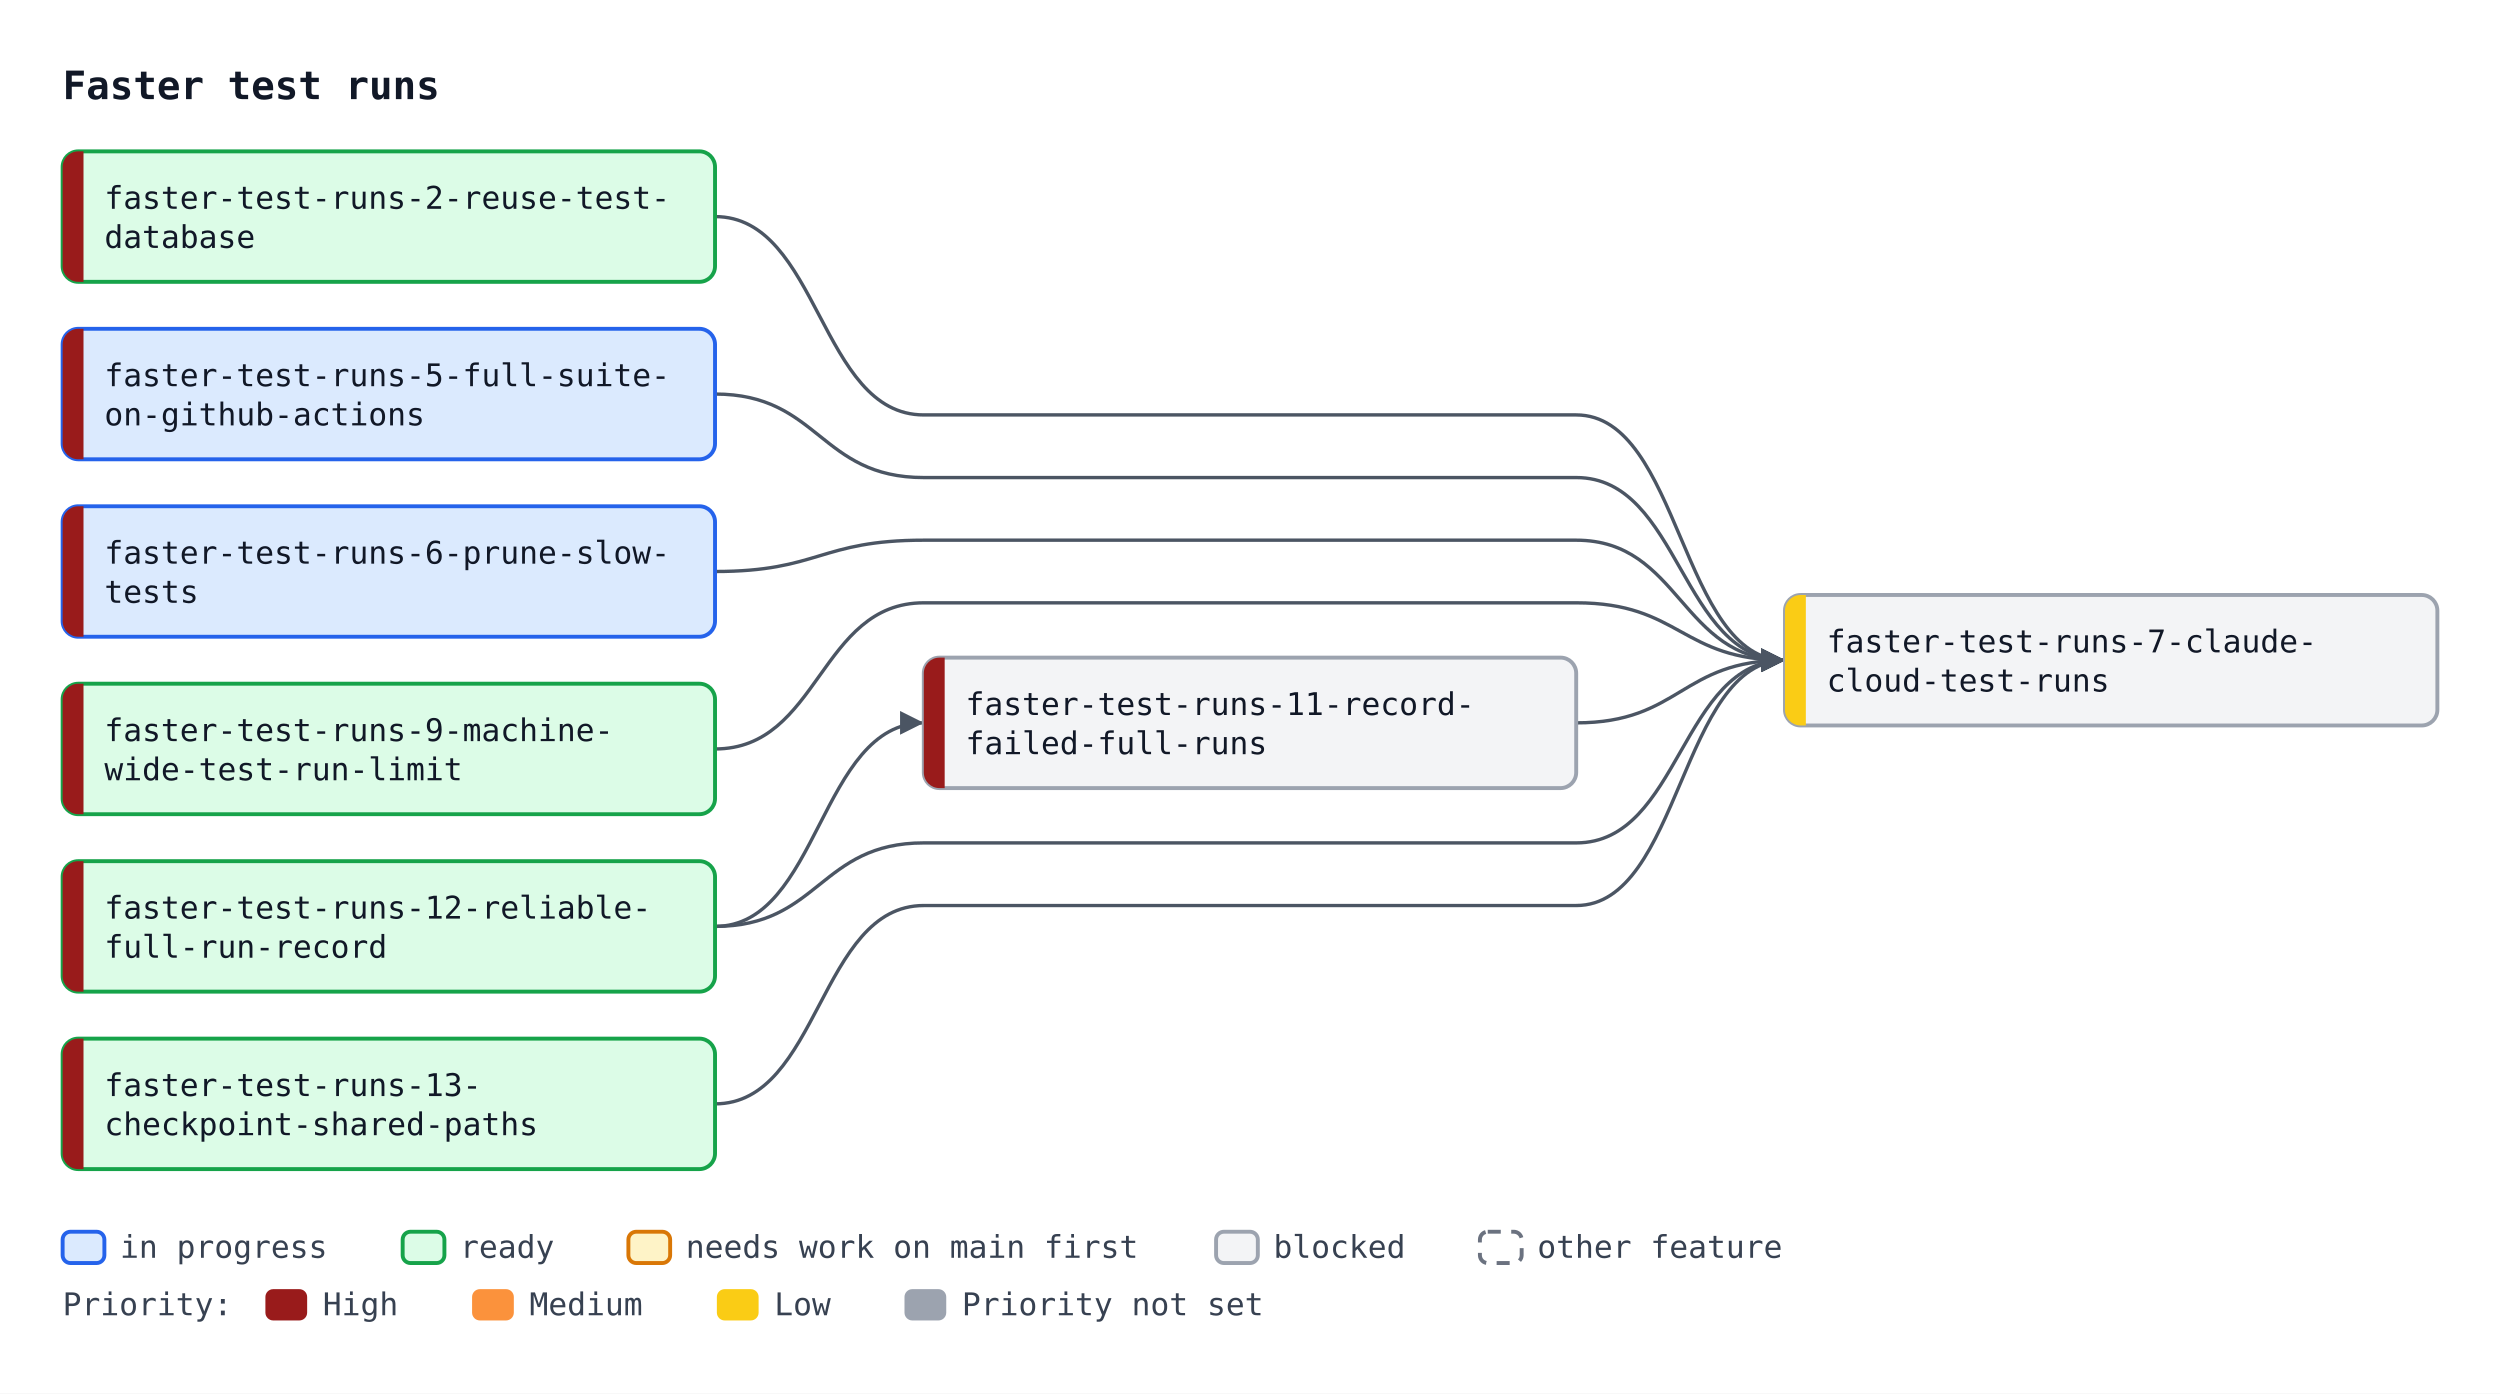
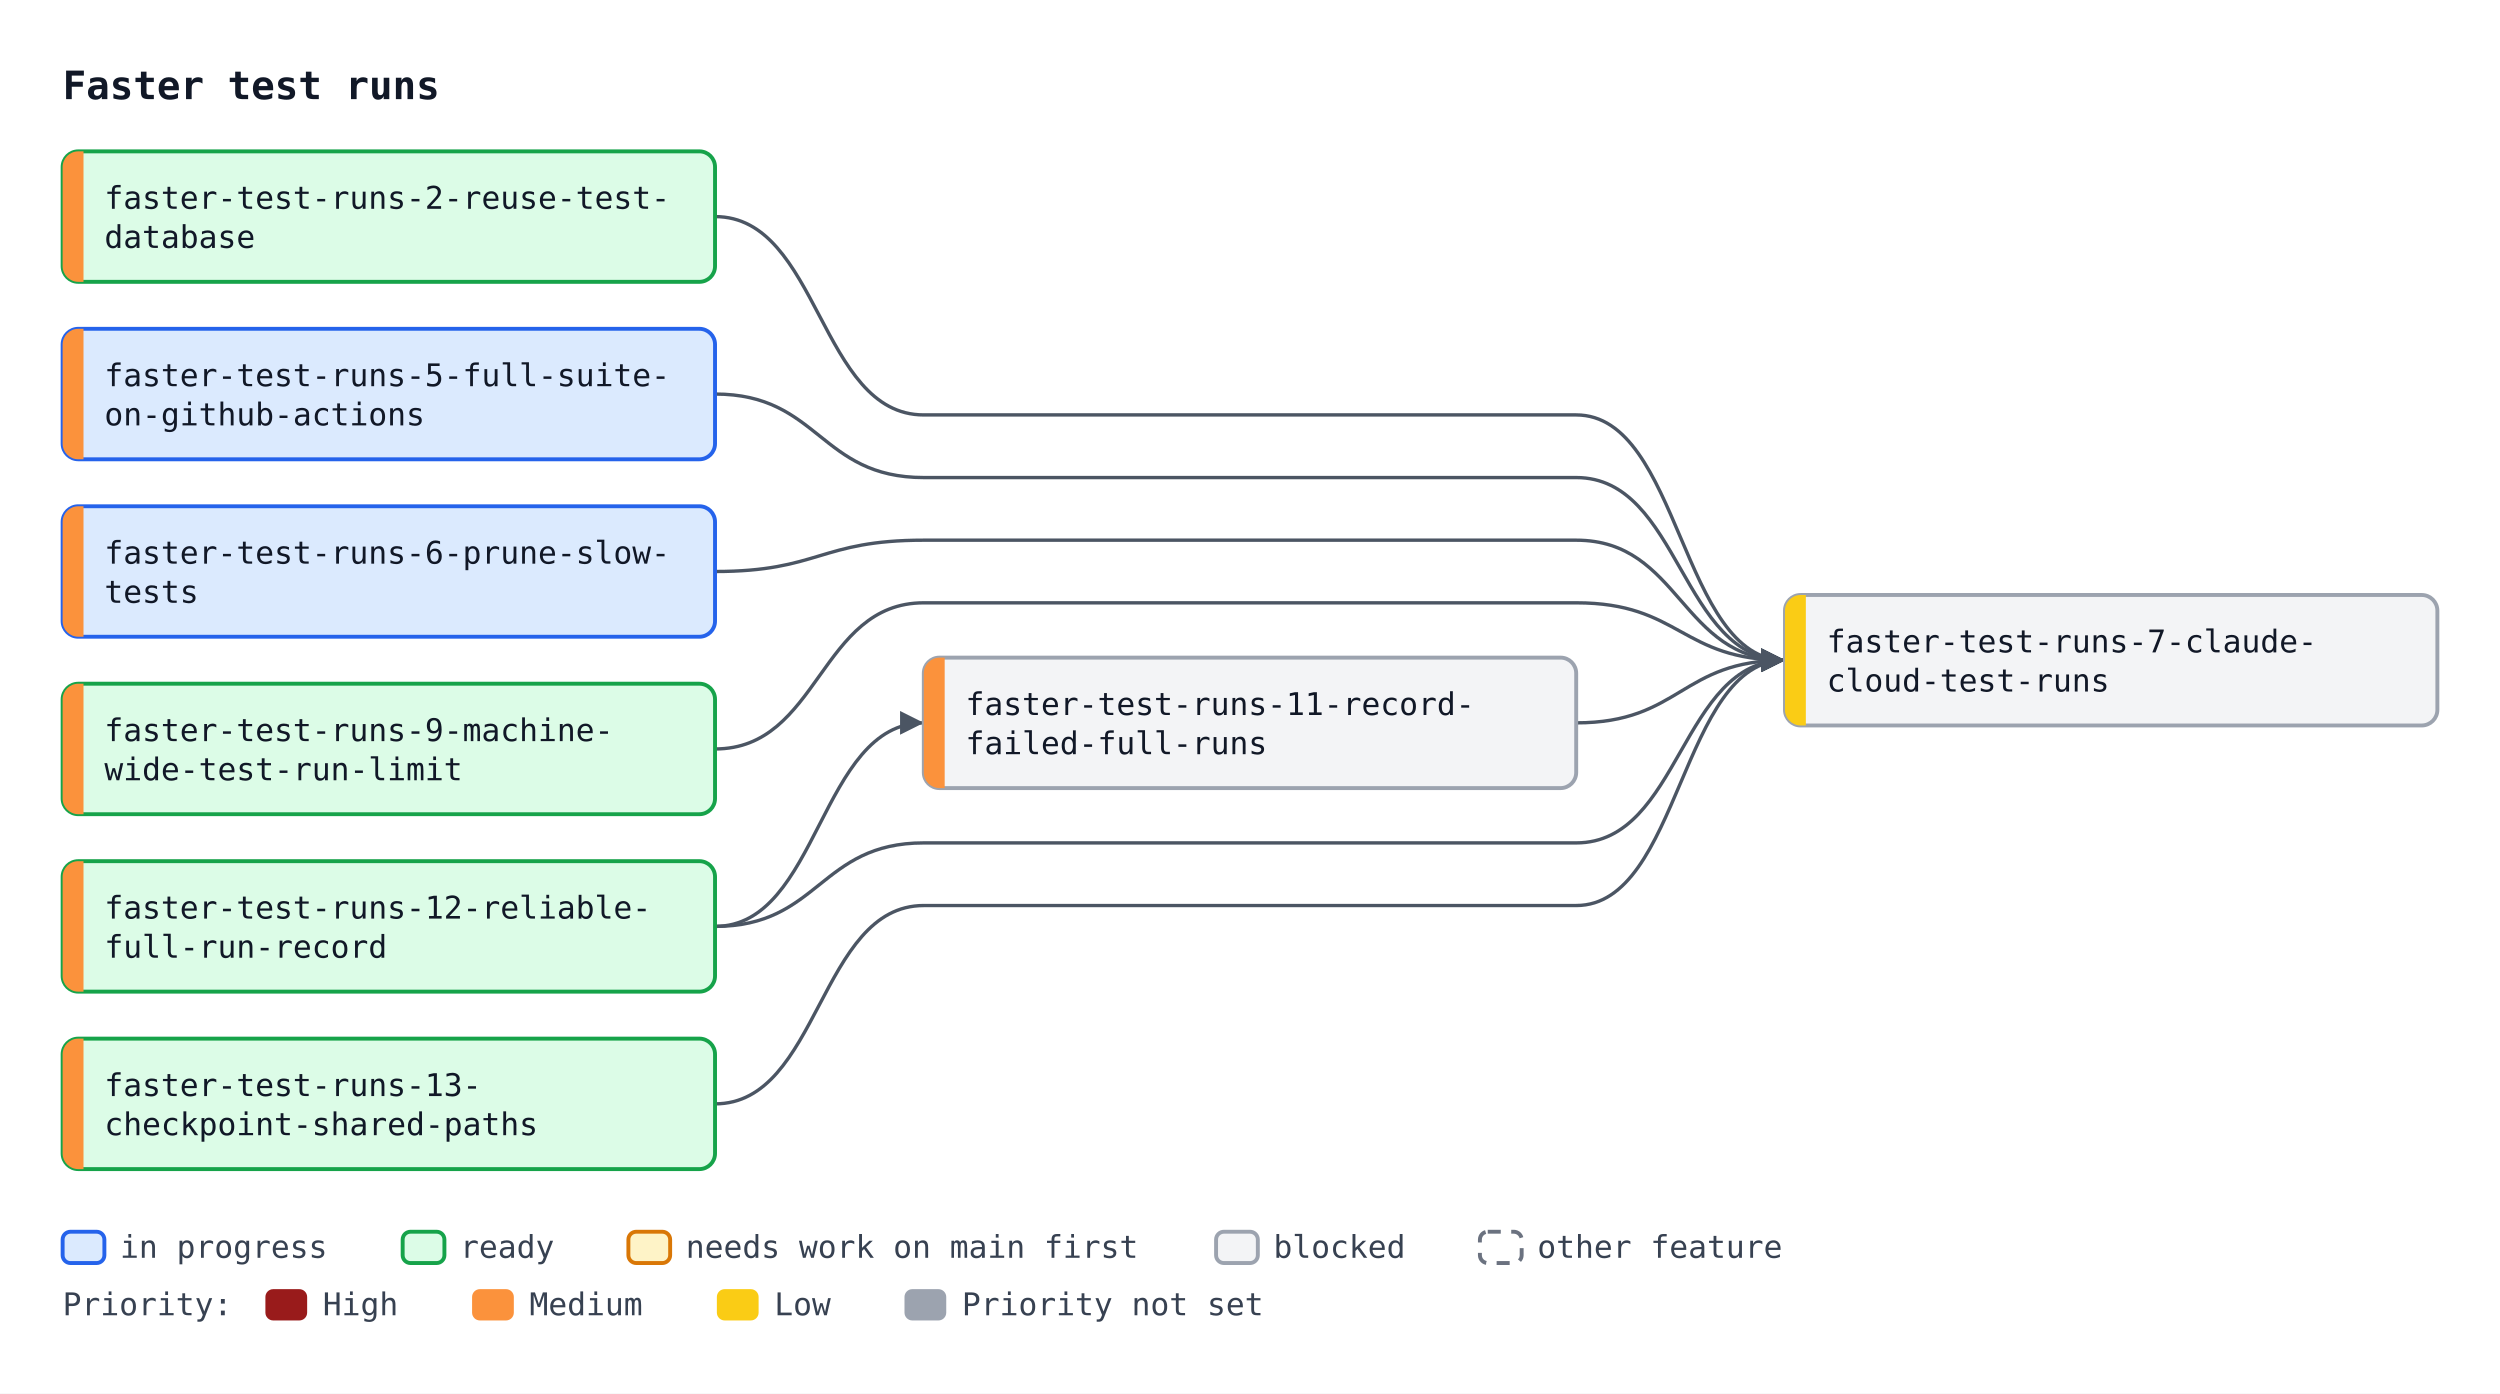
<svg xmlns="http://www.w3.org/2000/svg" width="958" height="534" viewBox="0 0 958 534" font-family="ui-monospace, SFMono-Regular, Menlo, Consolas, monospace" font-size="12">
  <defs>
    <marker id="arrow" viewBox="0 0 10 10" refX="10" refY="5" markerWidth="7" markerHeight="7" orient="auto-start-reverse">
      <path d="M0,0 L10,5 L0,10 z" fill="#4b5563" />
    </marker>
  </defs>
  <rect width="958" height="534" fill="#ffffff" />
  <text x="24" y="38" font-size="15" font-weight="bold" fill="#111827">Faster test runs</text>
  <path d="M274.0,83.0 C314.0,83.0 314.0,159.0 354.0,159.0 L604.0,159.0 C644.0,159.0 644.0,253.0 684.0,253.0" fill="none" stroke="#4b5563" stroke-width="1.3" marker-end="url(#arrow)" />
  <path d="M274.0,151.0 C314.0,151.0 314.0,183.0 354.0,183.0 L604.0,183.0 C644.0,183.0 644.0,253.0 684.0,253.0" fill="none" stroke="#4b5563" stroke-width="1.3" marker-end="url(#arrow)" />
  <path d="M274.0,219.0 C314.0,219.0 314.0,207.0 354.0,207.0 L604.0,207.0 C644.0,207.0 644.0,253.0 684.0,253.0" fill="none" stroke="#4b5563" stroke-width="1.3" marker-end="url(#arrow)" />
  <path d="M274.0,287.0 C314.0,287.0 314.0,231.0 354.0,231.0 L604.0,231.0 C644.0,231.0 644.0,253.0 684.0,253.0" fill="none" stroke="#4b5563" stroke-width="1.3" marker-end="url(#arrow)" />
  <path d="M604.0,277.0 C644.0,277.0 644.0,253.0 684.0,253.0" fill="none" stroke="#4b5563" stroke-width="1.3" marker-end="url(#arrow)" />
  <path d="M274.0,355.0 C314.0,355.0 314.0,323.0 354.0,323.0 L604.0,323.0 C644.0,323.0 644.0,253.0 684.0,253.0" fill="none" stroke="#4b5563" stroke-width="1.3" marker-end="url(#arrow)" />
  <path d="M274.0,423.0 C314.0,423.0 314.0,347.0 354.0,347.0 L604.0,347.0 C644.0,347.0 644.0,253.0 684.0,253.0" fill="none" stroke="#4b5563" stroke-width="1.3" marker-end="url(#arrow)" />
  <path d="M274.0,355.0 C314.0,355.0 314.0,277.0 354.0,277.0" fill="none" stroke="#4b5563" stroke-width="1.3" marker-end="url(#arrow)" />
  <rect x="24.0" y="58.0" width="250" height="50" rx="6" fill="#dcfce7" stroke="#16a34a" stroke-width="1.5" />
-   <path d="M32.0,58.0 H30.0 A6,6 0 0 0 24.0,64.0 V102.0 A6,6 0 0 0 30.0,108.0 H32.0 Z" fill="#991b1b" />
+   <path d="M32.0,58.0 H30.0 A6,6 0 0 0 24.0,64.0 V102.0 A6,6 0 0 0 30.0,108.0 H32.0 Z" fill="#fb923c" />
  <text x="40.0" y="80.0" fill="#111827">faster-test-runs-2-reuse-test-</text>
  <text x="40.0" y="95.0" fill="#111827">database</text>
  <rect x="24.0" y="126.0" width="250" height="50" rx="6" fill="#dbeafe" stroke="#2563eb" stroke-width="1.5" />
-   <path d="M32.0,126.0 H30.0 A6,6 0 0 0 24.0,132.0 V170.0 A6,6 0 0 0 30.0,176.0 H32.0 Z" fill="#991b1b" />
+   <path d="M32.0,126.0 H30.0 A6,6 0 0 0 24.0,132.0 V170.0 A6,6 0 0 0 30.0,176.0 H32.0 Z" fill="#fb923c" />
  <text x="40.0" y="148.0" fill="#111827">faster-test-runs-5-full-suite-</text>
  <text x="40.0" y="163.0" fill="#111827">on-github-actions</text>
  <rect x="24.0" y="194.0" width="250" height="50" rx="6" fill="#dbeafe" stroke="#2563eb" stroke-width="1.5" />
-   <path d="M32.0,194.0 H30.0 A6,6 0 0 0 24.0,200.0 V238.0 A6,6 0 0 0 30.0,244.0 H32.0 Z" fill="#991b1b" />
+   <path d="M32.0,194.0 H30.0 A6,6 0 0 0 24.0,200.0 V238.0 A6,6 0 0 0 30.0,244.0 H32.0 Z" fill="#fb923c" />
  <text x="40.0" y="216.0" fill="#111827">faster-test-runs-6-prune-slow-</text>
  <text x="40.0" y="231.0" fill="#111827">tests</text>
  <rect x="684.0" y="228.0" width="250" height="50" rx="6" fill="#f3f4f6" stroke="#9ca3af" stroke-width="1.5" />
  <path d="M692.0,228.0 H690.0 A6,6 0 0 0 684.0,234.0 V272.0 A6,6 0 0 0 690.0,278.0 H692.0 Z" fill="#facc15" />
  <text x="700.0" y="250.0" fill="#111827">faster-test-runs-7-claude-</text>
  <text x="700.0" y="265.0" fill="#111827">cloud-test-runs</text>
  <rect x="24.0" y="262.0" width="250" height="50" rx="6" fill="#dcfce7" stroke="#16a34a" stroke-width="1.5" />
-   <path d="M32.0,262.0 H30.0 A6,6 0 0 0 24.0,268.0 V306.0 A6,6 0 0 0 30.0,312.0 H32.0 Z" fill="#991b1b" />
+   <path d="M32.0,262.0 H30.0 A6,6 0 0 0 24.0,268.0 V306.0 A6,6 0 0 0 30.0,312.0 H32.0 Z" fill="#fb923c" />
  <text x="40.0" y="284.0" fill="#111827">faster-test-runs-9-machine-</text>
  <text x="40.0" y="299.0" fill="#111827">wide-test-run-limit</text>
  <rect x="354.0" y="252.0" width="250" height="50" rx="6" fill="#f3f4f6" stroke="#9ca3af" stroke-width="1.5" />
-   <path d="M362.0,252.0 H360.0 A6,6 0 0 0 354.0,258.0 V296.0 A6,6 0 0 0 360.0,302.0 H362.0 Z" fill="#991b1b" />
+   <path d="M362.0,252.0 H360.0 A6,6 0 0 0 354.0,258.0 V296.0 A6,6 0 0 0 360.0,302.0 H362.0 Z" fill="#fb923c" />
  <text x="370.0" y="274.0" fill="#111827">faster-test-runs-11-record-</text>
  <text x="370.0" y="289.0" fill="#111827">failed-full-runs</text>
  <rect x="24.0" y="330.0" width="250" height="50" rx="6" fill="#dcfce7" stroke="#16a34a" stroke-width="1.5" />
-   <path d="M32.0,330.0 H30.0 A6,6 0 0 0 24.0,336.0 V374.0 A6,6 0 0 0 30.0,380.0 H32.0 Z" fill="#991b1b" />
+   <path d="M32.0,330.0 H30.0 A6,6 0 0 0 24.0,336.0 V374.0 A6,6 0 0 0 30.0,380.0 H32.0 Z" fill="#fb923c" />
  <text x="40.0" y="352.0" fill="#111827">faster-test-runs-12-reliable-</text>
  <text x="40.0" y="367.0" fill="#111827">full-run-record</text>
  <rect x="24.0" y="398.0" width="250" height="50" rx="6" fill="#dcfce7" stroke="#16a34a" stroke-width="1.5" />
-   <path d="M32.0,398.0 H30.0 A6,6 0 0 0 24.0,404.0 V442.0 A6,6 0 0 0 30.0,448.0 H32.0 Z" fill="#991b1b" />
+   <path d="M32.0,398.0 H30.0 A6,6 0 0 0 24.0,404.0 V442.0 A6,6 0 0 0 30.0,448.0 H32.0 Z" fill="#fb923c" />
  <text x="40.0" y="420.0" fill="#111827">faster-test-runs-13-</text>
  <text x="40.0" y="435.0" fill="#111827">checkpoint-shared-paths</text>
  <rect x="24.0" y="472" width="16" height="12" rx="3" fill="#dbeafe" stroke="#2563eb" stroke-width="1.5" />
  <text x="46.0" y="482" fill="#374151">in progress</text>
  <rect x="154.3" y="472" width="16" height="12" rx="3" fill="#dcfce7" stroke="#16a34a" stroke-width="1.5" />
  <text x="176.3" y="482" fill="#374151">ready</text>
  <rect x="240.8" y="472" width="16" height="12" rx="3" fill="#fef3c7" stroke="#d97706" stroke-width="1.5" />
  <text x="262.8" y="482" fill="#374151">needs work on main first</text>
  <rect x="466.0" y="472" width="16" height="12" rx="3" fill="#f3f4f6" stroke="#9ca3af" stroke-width="1.5" />
  <text x="488.0" y="482" fill="#374151">blocked</text>
  <rect x="567.1" y="472" width="16" height="12" rx="3" fill="#ffffff" stroke="#6b7280" stroke-width="1.5" stroke-dasharray="5 4" />
  <text x="589.1" y="482" fill="#374151">other feature</text>
  <text x="24" y="504" fill="#374151">Priority:</text>
  <rect x="101.7" y="494" width="16" height="12" rx="3" fill="#991b1b" />
  <text x="123.7" y="504" fill="#374151">High</text>
  <rect x="180.9" y="494" width="16" height="12" rx="3" fill="#fb923c" />
  <text x="202.9" y="504" fill="#374151">Medium</text>
  <rect x="274.7" y="494" width="16" height="12" rx="3" fill="#facc15" />
  <text x="296.7" y="504" fill="#374151">Low</text>
  <rect x="346.6" y="494" width="16" height="12" rx="3" fill="#9ca3af" />
  <text x="368.6" y="504" fill="#374151">Priority not set</text>
</svg>
